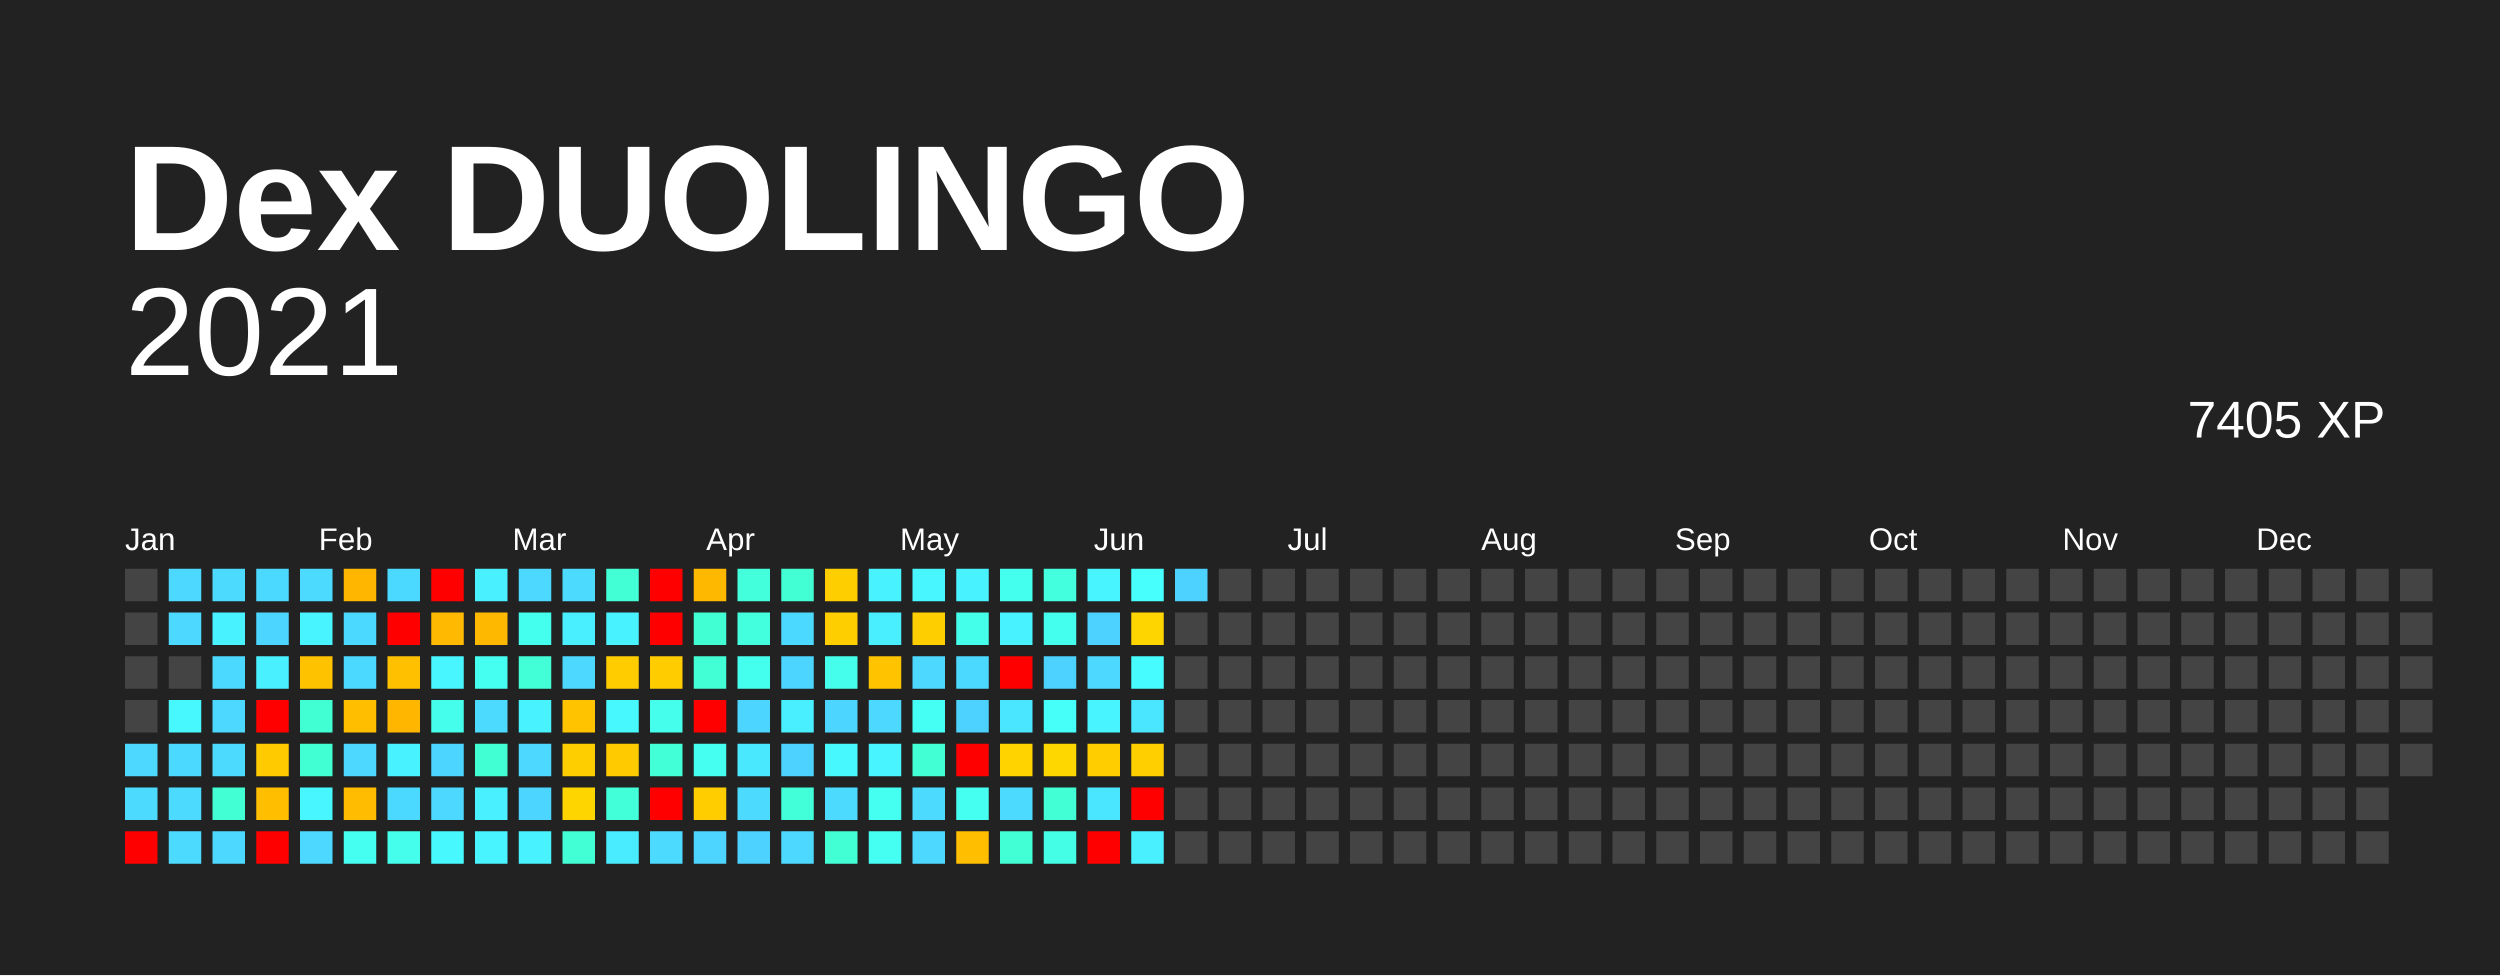
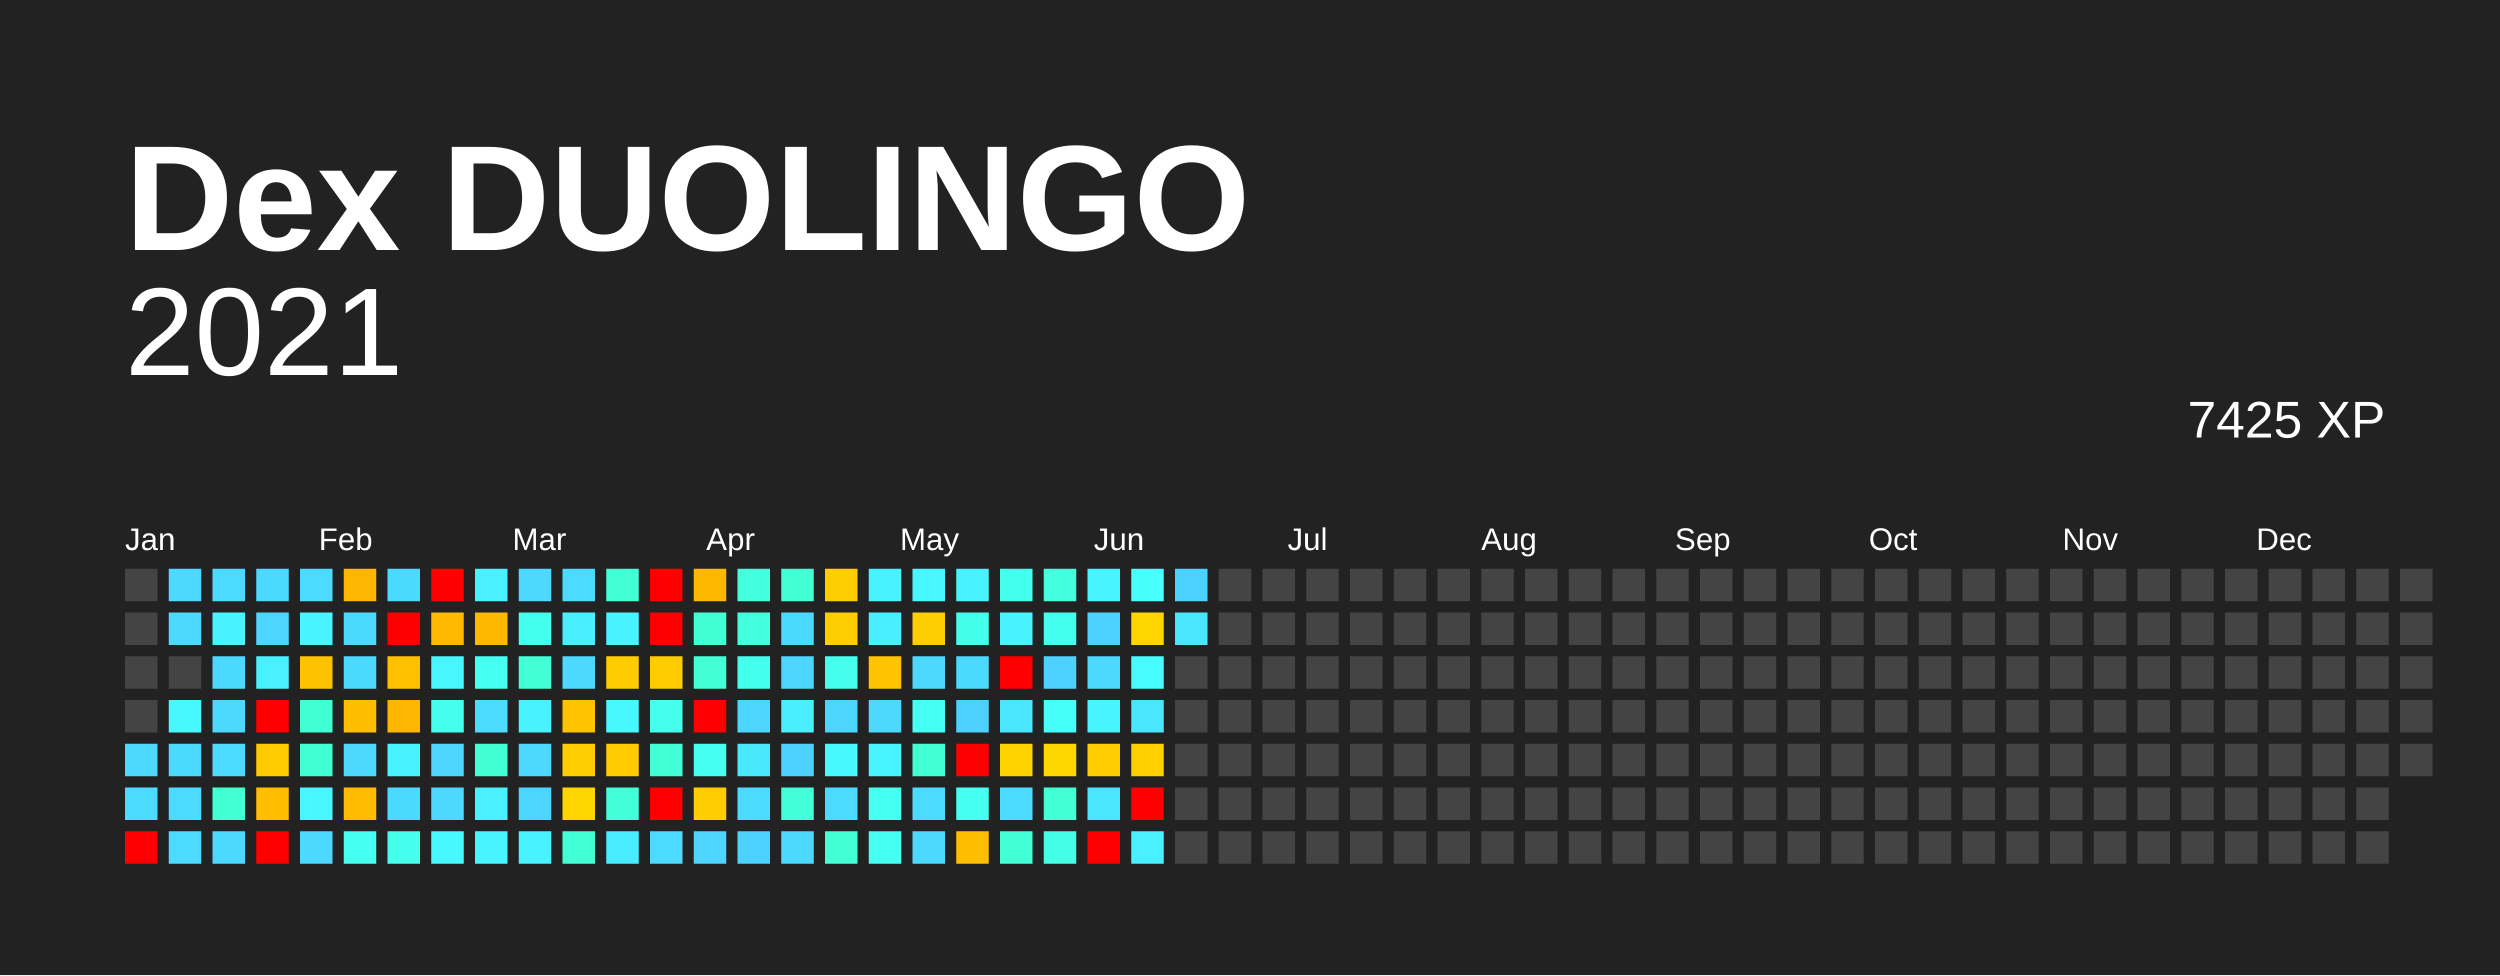
<svg xmlns="http://www.w3.org/2000/svg" baseProfile="full" height="78mm" version="1.1" viewBox="0,0,200,78" width="200mm">
  <defs />
  <rect fill="#222222" height="78" width="200" x="0" y="0" />
  <text fill="#FFFFFF" style="font-size:12px; font-family:Arial; font-weight:bold;" x="10" y="20">Dex DUOLINGO</text>
  <text alignment-baseline="hanging" fill="#FFFFFF" style="font-size:10.0px; font-family:Arial;" x="10" y="30">2021</text>
-   <text alignment-baseline="hanging" fill="#FFFFFF" style="font-size:4.125px; font-family:Arial;" x="175" y="35">7405 XP</text>
+   <text alignment-baseline="hanging" fill="#FFFFFF" style="font-size:4.125px; font-family:Arial;" x="175" y="35">7425 XP</text>
  <text fill="#FFFFFF" style="font-size:2.5px; font-family:Arial" x="10.0" y="44">Jan</text>
  <text fill="#FFFFFF" style="font-size:2.5px; font-family:Arial" x="25.5" y="44">Feb</text>
  <text fill="#FFFFFF" style="font-size:2.5px; font-family:Arial" x="41.0" y="44">Mar</text>
  <text fill="#FFFFFF" style="font-size:2.5px; font-family:Arial" x="56.5" y="44">Apr</text>
  <text fill="#FFFFFF" style="font-size:2.5px; font-family:Arial" x="72.0" y="44">May</text>
  <text fill="#FFFFFF" style="font-size:2.5px; font-family:Arial" x="87.5" y="44">Jun</text>
  <text fill="#FFFFFF" style="font-size:2.5px; font-family:Arial" x="103.0" y="44">Jul</text>
  <text fill="#FFFFFF" style="font-size:2.5px; font-family:Arial" x="118.5" y="44">Aug</text>
  <text fill="#FFFFFF" style="font-size:2.5px; font-family:Arial" x="134.0" y="44">Sep</text>
  <text fill="#FFFFFF" style="font-size:2.5px; font-family:Arial" x="149.5" y="44">Oct</text>
  <text fill="#FFFFFF" style="font-size:2.5px; font-family:Arial" x="165.0" y="44">Nov</text>
  <text fill="#FFFFFF" style="font-size:2.5px; font-family:Arial" x="180.5" y="44">Dec</text>
  <rect fill="#444444" height="2.6" width="2.6" x="10.0" y="45.5" />
  <rect fill="#444444" height="2.6" width="2.6" x="10.0" y="49.0" />
  <rect fill="#444444" height="2.6" width="2.6" x="10.0" y="52.5" />
  <rect fill="#444444" height="2.6" width="2.6" x="10.0" y="56.0" />
  <rect fill="#4cd8ff" height="2.6" width="2.6" x="10.0" y="59.5" />
  <rect fill="#4cdbff" height="2.6" width="2.6" x="10.0" y="63.0" />
  <rect fill="red" height="2.6" width="2.6" x="10.0" y="66.5" />
  <rect fill="#4cd8ff" height="2.6" width="2.6" x="13.5" y="45.5" />
  <rect fill="#4cd8ff" height="2.6" width="2.6" x="13.5" y="49.0" />
  <rect fill="#444444" height="2.6" width="2.6" x="13.5" y="52.5" />
  <rect fill="#48f8ff" height="2.6" width="2.6" x="13.5" y="56.0" />
  <rect fill="#4cd9ff" height="2.6" width="2.6" x="13.5" y="59.5" />
  <rect fill="#4cdbff" height="2.6" width="2.6" x="13.5" y="63.0" />
  <rect fill="#4cdbff" height="2.6" width="2.6" x="13.5" y="66.5" />
  <rect fill="#4cdbff" height="2.6" width="2.6" x="17.0" y="45.5" />
  <rect fill="#49f2ff" height="2.6" width="2.6" x="17.0" y="49.0" />
  <rect fill="#4cd9ff" height="2.6" width="2.6" x="17.0" y="52.5" />
  <rect fill="#4cd8ff" height="2.6" width="2.6" x="17.0" y="56.0" />
  <rect fill="#4cdbff" height="2.6" width="2.6" x="17.0" y="59.5" />
  <rect fill="#42ffd4" height="2.6" width="2.6" x="17.0" y="63.0" />
  <rect fill="#4cd8ff" height="2.6" width="2.6" x="17.0" y="66.5" />
  <rect fill="#4cd9ff" height="2.6" width="2.6" x="20.5" y="45.5" />
  <rect fill="#4cd6ff" height="2.6" width="2.6" x="20.5" y="49.0" />
  <rect fill="#49f0ff" height="2.6" width="2.6" x="20.5" y="52.5" />
  <rect fill="red" height="2.6" width="2.6" x="20.5" y="56.0" />
  <rect fill="#ffcb00" height="2.6" width="2.6" x="20.5" y="59.5" />
  <rect fill="#ffbe00" height="2.6" width="2.6" x="20.5" y="63.0" />
  <rect fill="red" height="2.6" width="2.6" x="20.5" y="66.5" />
  <rect fill="#4cdbff" height="2.6" width="2.6" x="24.0" y="45.5" />
  <rect fill="#48f4ff" height="2.6" width="2.6" x="24.0" y="49.0" />
  <rect fill="#ffc200" height="2.6" width="2.6" x="24.0" y="52.5" />
  <rect fill="#41ffd2" height="2.6" width="2.6" x="24.0" y="56.0" />
  <rect fill="#41ffd2" height="2.6" width="2.6" x="24.0" y="59.5" />
  <rect fill="#48f6ff" height="2.6" width="2.6" x="24.0" y="63.0" />
  <rect fill="#4cd8ff" height="2.6" width="2.6" x="24.0" y="66.5" />
  <rect fill="#ffb600" height="2.6" width="2.6" x="27.5" y="45.5" />
  <rect fill="#4cd9ff" height="2.6" width="2.6" x="27.5" y="49.0" />
  <rect fill="#4cd9ff" height="2.6" width="2.6" x="27.5" y="52.5" />
  <rect fill="#ffbe00" height="2.6" width="2.6" x="27.5" y="56.0" />
  <rect fill="#4cd8ff" height="2.6" width="2.6" x="27.5" y="59.5" />
  <rect fill="#ffbc00" height="2.6" width="2.6" x="27.5" y="63.0" />
  <rect fill="#45fff0" height="2.6" width="2.6" x="27.5" y="66.5" />
  <rect fill="#4cd9ff" height="2.6" width="2.6" x="31.0" y="45.5" />
  <rect fill="red" height="2.6" width="2.6" x="31.0" y="49.0" />
  <rect fill="#ffc000" height="2.6" width="2.6" x="31.0" y="52.5" />
  <rect fill="#ffb600" height="2.6" width="2.6" x="31.0" y="56.0" />
  <rect fill="#49f2ff" height="2.6" width="2.6" x="31.0" y="59.5" />
  <rect fill="#4cd9ff" height="2.6" width="2.6" x="31.0" y="63.0" />
  <rect fill="#45ffec" height="2.6" width="2.6" x="31.0" y="66.5" />
  <rect fill="red" height="2.6" width="2.6" x="34.5" y="45.5" />
  <rect fill="#ffb900" height="2.6" width="2.6" x="34.5" y="49.0" />
  <rect fill="#48f6ff" height="2.6" width="2.6" x="34.5" y="52.5" />
  <rect fill="#45ffec" height="2.6" width="2.6" x="34.5" y="56.0" />
  <rect fill="#4cd6ff" height="2.6" width="2.6" x="34.5" y="59.5" />
  <rect fill="#4cd8ff" height="2.6" width="2.6" x="34.5" y="63.0" />
  <rect fill="#48f8ff" height="2.6" width="2.6" x="34.5" y="66.5" />
  <rect fill="#49f0ff" height="2.6" width="2.6" x="38.0" y="45.5" />
  <rect fill="#ffb800" height="2.6" width="2.6" x="38.0" y="49.0" />
  <rect fill="#45fff0" height="2.6" width="2.6" x="38.0" y="52.5" />
  <rect fill="#4cdbff" height="2.6" width="2.6" x="38.0" y="56.0" />
  <rect fill="#41ffd2" height="2.6" width="2.6" x="38.0" y="59.5" />
  <rect fill="#49f0ff" height="2.6" width="2.6" x="38.0" y="63.0" />
  <rect fill="#48f4ff" height="2.6" width="2.6" x="38.0" y="66.5" />
  <rect fill="#4cd8ff" height="2.6" width="2.6" x="41.5" y="45.5" />
  <rect fill="#45ffee" height="2.6" width="2.6" x="41.5" y="49.0" />
  <rect fill="#42ffd8" height="2.6" width="2.6" x="41.5" y="52.5" />
  <rect fill="#49f2ff" height="2.6" width="2.6" x="41.5" y="56.0" />
  <rect fill="#4cd8ff" height="2.6" width="2.6" x="41.5" y="59.5" />
  <rect fill="#4cd6ff" height="2.6" width="2.6" x="41.5" y="63.0" />
  <rect fill="#49f2ff" height="2.6" width="2.6" x="41.5" y="66.5" />
  <rect fill="#4cdbff" height="2.6" width="2.6" x="45.0" y="45.5" />
  <rect fill="#49eeff" height="2.6" width="2.6" x="45.0" y="49.0" />
  <rect fill="#4cd8ff" height="2.6" width="2.6" x="45.0" y="52.5" />
  <rect fill="#ffc300" height="2.6" width="2.6" x="45.0" y="56.0" />
  <rect fill="#ffce00" height="2.6" width="2.6" x="45.0" y="59.5" />
  <rect fill="#ffd500" height="2.6" width="2.6" x="45.0" y="63.0" />
  <rect fill="#42ffd6" height="2.6" width="2.6" x="45.0" y="66.5" />
  <rect fill="#42ffd6" height="2.6" width="2.6" x="48.5" y="45.5" />
  <rect fill="#49f2ff" height="2.6" width="2.6" x="48.5" y="49.0" />
  <rect fill="#ffcc00" height="2.6" width="2.6" x="48.5" y="52.5" />
  <rect fill="#48f8ff" height="2.6" width="2.6" x="48.5" y="56.0" />
  <rect fill="#ffcb00" height="2.6" width="2.6" x="48.5" y="59.5" />
  <rect fill="#42ffda" height="2.6" width="2.6" x="48.5" y="63.0" />
  <rect fill="#49ecff" height="2.6" width="2.6" x="48.5" y="66.5" />
  <rect fill="red" height="2.6" width="2.6" x="52.0" y="45.5" />
  <rect fill="red" height="2.6" width="2.6" x="52.0" y="49.0" />
  <rect fill="#ffcc00" height="2.6" width="2.6" x="52.0" y="52.5" />
  <rect fill="#45ffec" height="2.6" width="2.6" x="52.0" y="56.0" />
  <rect fill="#42ffd8" height="2.6" width="2.6" x="52.0" y="59.5" />
  <rect fill="red" height="2.6" width="2.6" x="52.0" y="63.0" />
  <rect fill="#4cdbff" height="2.6" width="2.6" x="52.0" y="66.5" />
  <rect fill="#ffb800" height="2.6" width="2.6" x="55.5" y="45.5" />
  <rect fill="#41ffd2" height="2.6" width="2.6" x="55.5" y="49.0" />
  <rect fill="#42ffd6" height="2.6" width="2.6" x="55.5" y="52.5" />
  <rect fill="red" height="2.6" width="2.6" x="55.5" y="56.0" />
  <rect fill="#45fff0" height="2.6" width="2.6" x="55.5" y="59.5" />
  <rect fill="#ffcd00" height="2.6" width="2.6" x="55.5" y="63.0" />
  <rect fill="#4dd4ff" height="2.6" width="2.6" x="55.5" y="66.5" />
  <rect fill="#43ffdc" height="2.6" width="2.6" x="59.0" y="45.5" />
  <rect fill="#43ffde" height="2.6" width="2.6" x="59.0" y="49.0" />
  <rect fill="#45ffee" height="2.6" width="2.6" x="59.0" y="52.5" />
  <rect fill="#4cd6ff" height="2.6" width="2.6" x="59.0" y="56.0" />
  <rect fill="#4ae8ff" height="2.6" width="2.6" x="59.0" y="59.5" />
  <rect fill="#4cdbff" height="2.6" width="2.6" x="59.0" y="63.0" />
  <rect fill="#4dd2ff" height="2.6" width="2.6" x="59.0" y="66.5" />
  <rect fill="#42ffd4" height="2.6" width="2.6" x="62.5" y="45.5" />
  <rect fill="#4cd9ff" height="2.6" width="2.6" x="62.5" y="49.0" />
  <rect fill="#4cd6ff" height="2.6" width="2.6" x="62.5" y="52.5" />
  <rect fill="#49eeff" height="2.6" width="2.6" x="62.5" y="56.0" />
  <rect fill="#4dd2ff" height="2.6" width="2.6" x="62.5" y="59.5" />
  <rect fill="#42ffda" height="2.6" width="2.6" x="62.5" y="63.0" />
  <rect fill="#4cd8ff" height="2.6" width="2.6" x="62.5" y="66.5" />
  <rect fill="#ffce00" height="2.6" width="2.6" x="66.0" y="45.5" />
  <rect fill="#ffce00" height="2.6" width="2.6" x="66.0" y="49.0" />
  <rect fill="#45ffec" height="2.6" width="2.6" x="66.0" y="52.5" />
  <rect fill="#4cd6ff" height="2.6" width="2.6" x="66.0" y="56.0" />
  <rect fill="#48f8ff" height="2.6" width="2.6" x="66.0" y="59.5" />
  <rect fill="#4cdbff" height="2.6" width="2.6" x="66.0" y="63.0" />
  <rect fill="#42ffd4" height="2.6" width="2.6" x="66.0" y="66.5" />
  <rect fill="#49f2ff" height="2.6" width="2.6" x="69.5" y="45.5" />
  <rect fill="#49eeff" height="2.6" width="2.6" x="69.5" y="49.0" />
  <rect fill="#ffc300" height="2.6" width="2.6" x="69.5" y="52.5" />
  <rect fill="#4cd8ff" height="2.6" width="2.6" x="69.5" y="56.0" />
  <rect fill="#48f4ff" height="2.6" width="2.6" x="69.5" y="59.5" />
  <rect fill="#45fff0" height="2.6" width="2.6" x="69.5" y="63.0" />
  <rect fill="#45fff2" height="2.6" width="2.6" x="69.5" y="66.5" />
  <rect fill="#48f6ff" height="2.6" width="2.6" x="73.0" y="45.5" />
  <rect fill="#ffce00" height="2.6" width="2.6" x="73.0" y="49.0" />
  <rect fill="#4cd8ff" height="2.6" width="2.6" x="73.0" y="52.5" />
  <rect fill="#46fff4" height="2.6" width="2.6" x="73.0" y="56.0" />
  <rect fill="#42ffd4" height="2.6" width="2.6" x="73.0" y="59.5" />
  <rect fill="#4cdbff" height="2.6" width="2.6" x="73.0" y="63.0" />
  <rect fill="#4cd8ff" height="2.6" width="2.6" x="73.0" y="66.5" />
  <rect fill="#49f2ff" height="2.6" width="2.6" x="76.5" y="45.5" />
  <rect fill="#44ffea" height="2.6" width="2.6" x="76.5" y="49.0" />
  <rect fill="#4cd9ff" height="2.6" width="2.6" x="76.5" y="52.5" />
  <rect fill="#4dd2ff" height="2.6" width="2.6" x="76.5" y="56.0" />
  <rect fill="red" height="2.6" width="2.6" x="76.5" y="59.5" />
  <rect fill="#45fff0" height="2.6" width="2.6" x="76.5" y="63.0" />
  <rect fill="#ffbe00" height="2.6" width="2.6" x="76.5" y="66.5" />
  <rect fill="#45ffee" height="2.6" width="2.6" x="80.0" y="45.5" />
  <rect fill="#49f2ff" height="2.6" width="2.6" x="80.0" y="49.0" />
  <rect fill="red" height="2.6" width="2.6" x="80.0" y="52.5" />
  <rect fill="#4ae5ff" height="2.6" width="2.6" x="80.0" y="56.0" />
  <rect fill="#ffd300" height="2.6" width="2.6" x="80.0" y="59.5" />
  <rect fill="#4cdbff" height="2.6" width="2.6" x="80.0" y="63.0" />
  <rect fill="#42ffd6" height="2.6" width="2.6" x="80.0" y="66.5" />
  <rect fill="#43ffde" height="2.6" width="2.6" x="83.5" y="45.5" />
  <rect fill="#45ffee" height="2.6" width="2.6" x="83.5" y="49.0" />
  <rect fill="#4dd2ff" height="2.6" width="2.6" x="83.5" y="52.5" />
  <rect fill="#46fff8" height="2.6" width="2.6" x="83.5" y="56.0" />
  <rect fill="#ffd700" height="2.6" width="2.6" x="83.5" y="59.5" />
  <rect fill="#42ffd6" height="2.6" width="2.6" x="83.5" y="63.0" />
  <rect fill="#44ffe6" height="2.6" width="2.6" x="83.5" y="66.5" />
  <rect fill="#48f4ff" height="2.6" width="2.6" x="87.0" y="45.5" />
  <rect fill="#4dd2ff" height="2.6" width="2.6" x="87.0" y="49.0" />
  <rect fill="#4cd8ff" height="2.6" width="2.6" x="87.0" y="52.5" />
  <rect fill="#48f4ff" height="2.6" width="2.6" x="87.0" y="56.0" />
  <rect fill="#ffcd00" height="2.6" width="2.6" x="87.0" y="59.5" />
  <rect fill="#4ae5ff" height="2.6" width="2.6" x="87.0" y="63.0" />
  <rect fill="red" height="2.6" width="2.6" x="87.0" y="66.5" />
  <rect fill="#47fffc" height="2.6" width="2.6" x="90.5" y="45.5" />
  <rect fill="#ffd500" height="2.6" width="2.6" x="90.5" y="49.0" />
  <rect fill="#47fcff" height="2.6" width="2.6" x="90.5" y="52.5" />
  <rect fill="#4ae5ff" height="2.6" width="2.6" x="90.5" y="56.0" />
  <rect fill="#ffcf00" height="2.6" width="2.6" x="90.5" y="59.5" />
  <rect fill="red" height="2.6" width="2.6" x="90.5" y="63.0" />
  <rect fill="#49f0ff" height="2.6" width="2.6" x="90.5" y="66.5" />
  <rect fill="#4dd2ff" height="2.6" width="2.6" x="94.0" y="45.5" />
-   <rect fill="#444444" height="2.6" width="2.6" x="94.0" y="49.0" />
+   <rect fill="#4ae5ff" height="2.6" width="2.6" x="94.0" y="49.0" />
  <rect fill="#444444" height="2.6" width="2.6" x="94.0" y="52.5" />
  <rect fill="#444444" height="2.6" width="2.6" x="94.0" y="56.0" />
  <rect fill="#444444" height="2.6" width="2.6" x="94.0" y="59.5" />
  <rect fill="#444444" height="2.6" width="2.6" x="94.0" y="63.0" />
  <rect fill="#444444" height="2.6" width="2.6" x="94.0" y="66.5" />
  <rect fill="#444444" height="2.6" width="2.6" x="97.5" y="45.5" />
  <rect fill="#444444" height="2.6" width="2.6" x="97.5" y="49.0" />
  <rect fill="#444444" height="2.6" width="2.6" x="97.5" y="52.5" />
  <rect fill="#444444" height="2.6" width="2.6" x="97.5" y="56.0" />
  <rect fill="#444444" height="2.6" width="2.6" x="97.5" y="59.5" />
  <rect fill="#444444" height="2.6" width="2.6" x="97.5" y="63.0" />
  <rect fill="#444444" height="2.6" width="2.6" x="97.5" y="66.5" />
  <rect fill="#444444" height="2.6" width="2.6" x="101.0" y="45.5" />
  <rect fill="#444444" height="2.6" width="2.6" x="101.0" y="49.0" />
  <rect fill="#444444" height="2.6" width="2.6" x="101.0" y="52.5" />
  <rect fill="#444444" height="2.6" width="2.6" x="101.0" y="56.0" />
  <rect fill="#444444" height="2.6" width="2.6" x="101.0" y="59.5" />
  <rect fill="#444444" height="2.6" width="2.6" x="101.0" y="63.0" />
  <rect fill="#444444" height="2.6" width="2.6" x="101.0" y="66.5" />
  <rect fill="#444444" height="2.6" width="2.6" x="104.5" y="45.5" />
  <rect fill="#444444" height="2.6" width="2.6" x="104.5" y="49.0" />
  <rect fill="#444444" height="2.6" width="2.6" x="104.5" y="52.5" />
  <rect fill="#444444" height="2.6" width="2.6" x="104.5" y="56.0" />
  <rect fill="#444444" height="2.6" width="2.6" x="104.5" y="59.5" />
  <rect fill="#444444" height="2.6" width="2.6" x="104.5" y="63.0" />
  <rect fill="#444444" height="2.6" width="2.6" x="104.5" y="66.5" />
  <rect fill="#444444" height="2.6" width="2.6" x="108.0" y="45.5" />
  <rect fill="#444444" height="2.6" width="2.6" x="108.0" y="49.0" />
  <rect fill="#444444" height="2.6" width="2.6" x="108.0" y="52.5" />
  <rect fill="#444444" height="2.6" width="2.6" x="108.0" y="56.0" />
  <rect fill="#444444" height="2.6" width="2.6" x="108.0" y="59.5" />
  <rect fill="#444444" height="2.6" width="2.6" x="108.0" y="63.0" />
  <rect fill="#444444" height="2.6" width="2.6" x="108.0" y="66.5" />
  <rect fill="#444444" height="2.6" width="2.6" x="111.5" y="45.5" />
  <rect fill="#444444" height="2.6" width="2.6" x="111.5" y="49.0" />
  <rect fill="#444444" height="2.6" width="2.6" x="111.5" y="52.5" />
  <rect fill="#444444" height="2.6" width="2.6" x="111.5" y="56.0" />
  <rect fill="#444444" height="2.6" width="2.6" x="111.5" y="59.5" />
  <rect fill="#444444" height="2.6" width="2.6" x="111.5" y="63.0" />
  <rect fill="#444444" height="2.6" width="2.6" x="111.5" y="66.5" />
  <rect fill="#444444" height="2.6" width="2.6" x="115.0" y="45.5" />
  <rect fill="#444444" height="2.6" width="2.6" x="115.0" y="49.0" />
  <rect fill="#444444" height="2.6" width="2.6" x="115.0" y="52.5" />
  <rect fill="#444444" height="2.6" width="2.6" x="115.0" y="56.0" />
  <rect fill="#444444" height="2.6" width="2.6" x="115.0" y="59.5" />
  <rect fill="#444444" height="2.6" width="2.6" x="115.0" y="63.0" />
  <rect fill="#444444" height="2.6" width="2.6" x="115.0" y="66.5" />
  <rect fill="#444444" height="2.6" width="2.6" x="118.5" y="45.5" />
  <rect fill="#444444" height="2.6" width="2.6" x="118.5" y="49.0" />
  <rect fill="#444444" height="2.6" width="2.6" x="118.5" y="52.5" />
  <rect fill="#444444" height="2.6" width="2.6" x="118.5" y="56.0" />
  <rect fill="#444444" height="2.6" width="2.6" x="118.5" y="59.5" />
  <rect fill="#444444" height="2.6" width="2.6" x="118.5" y="63.0" />
  <rect fill="#444444" height="2.6" width="2.6" x="118.5" y="66.5" />
  <rect fill="#444444" height="2.6" width="2.6" x="122.0" y="45.5" />
  <rect fill="#444444" height="2.6" width="2.6" x="122.0" y="49.0" />
  <rect fill="#444444" height="2.6" width="2.6" x="122.0" y="52.5" />
  <rect fill="#444444" height="2.6" width="2.6" x="122.0" y="56.0" />
  <rect fill="#444444" height="2.6" width="2.6" x="122.0" y="59.5" />
  <rect fill="#444444" height="2.6" width="2.6" x="122.0" y="63.0" />
  <rect fill="#444444" height="2.6" width="2.6" x="122.0" y="66.5" />
  <rect fill="#444444" height="2.6" width="2.6" x="125.5" y="45.5" />
  <rect fill="#444444" height="2.6" width="2.6" x="125.5" y="49.0" />
  <rect fill="#444444" height="2.6" width="2.6" x="125.5" y="52.5" />
  <rect fill="#444444" height="2.6" width="2.6" x="125.5" y="56.0" />
  <rect fill="#444444" height="2.6" width="2.6" x="125.5" y="59.5" />
  <rect fill="#444444" height="2.6" width="2.6" x="125.5" y="63.0" />
  <rect fill="#444444" height="2.6" width="2.6" x="125.5" y="66.5" />
  <rect fill="#444444" height="2.6" width="2.6" x="129.0" y="45.5" />
  <rect fill="#444444" height="2.6" width="2.6" x="129.0" y="49.0" />
  <rect fill="#444444" height="2.6" width="2.6" x="129.0" y="52.5" />
  <rect fill="#444444" height="2.6" width="2.6" x="129.0" y="56.0" />
  <rect fill="#444444" height="2.6" width="2.6" x="129.0" y="59.5" />
  <rect fill="#444444" height="2.6" width="2.6" x="129.0" y="63.0" />
  <rect fill="#444444" height="2.6" width="2.6" x="129.0" y="66.5" />
  <rect fill="#444444" height="2.6" width="2.6" x="132.5" y="45.5" />
  <rect fill="#444444" height="2.6" width="2.6" x="132.5" y="49.0" />
  <rect fill="#444444" height="2.6" width="2.6" x="132.5" y="52.5" />
  <rect fill="#444444" height="2.6" width="2.6" x="132.5" y="56.0" />
  <rect fill="#444444" height="2.6" width="2.6" x="132.5" y="59.5" />
  <rect fill="#444444" height="2.6" width="2.6" x="132.5" y="63.0" />
  <rect fill="#444444" height="2.6" width="2.6" x="132.5" y="66.5" />
  <rect fill="#444444" height="2.6" width="2.6" x="136.0" y="45.5" />
  <rect fill="#444444" height="2.6" width="2.6" x="136.0" y="49.0" />
  <rect fill="#444444" height="2.6" width="2.6" x="136.0" y="52.5" />
  <rect fill="#444444" height="2.6" width="2.6" x="136.0" y="56.0" />
  <rect fill="#444444" height="2.6" width="2.6" x="136.0" y="59.5" />
  <rect fill="#444444" height="2.6" width="2.6" x="136.0" y="63.0" />
  <rect fill="#444444" height="2.6" width="2.6" x="136.0" y="66.5" />
  <rect fill="#444444" height="2.6" width="2.6" x="139.5" y="45.5" />
  <rect fill="#444444" height="2.6" width="2.6" x="139.5" y="49.0" />
  <rect fill="#444444" height="2.6" width="2.6" x="139.5" y="52.5" />
  <rect fill="#444444" height="2.6" width="2.6" x="139.5" y="56.0" />
  <rect fill="#444444" height="2.6" width="2.6" x="139.5" y="59.5" />
  <rect fill="#444444" height="2.6" width="2.6" x="139.5" y="63.0" />
  <rect fill="#444444" height="2.6" width="2.6" x="139.5" y="66.5" />
  <rect fill="#444444" height="2.6" width="2.6" x="143.0" y="45.5" />
  <rect fill="#444444" height="2.6" width="2.6" x="143.0" y="49.0" />
  <rect fill="#444444" height="2.6" width="2.6" x="143.0" y="52.5" />
  <rect fill="#444444" height="2.6" width="2.6" x="143.0" y="56.0" />
  <rect fill="#444444" height="2.6" width="2.6" x="143.0" y="59.5" />
  <rect fill="#444444" height="2.6" width="2.6" x="143.0" y="63.0" />
  <rect fill="#444444" height="2.6" width="2.6" x="143.0" y="66.5" />
  <rect fill="#444444" height="2.6" width="2.6" x="146.5" y="45.5" />
  <rect fill="#444444" height="2.6" width="2.6" x="146.5" y="49.0" />
  <rect fill="#444444" height="2.6" width="2.6" x="146.5" y="52.5" />
  <rect fill="#444444" height="2.6" width="2.6" x="146.5" y="56.0" />
  <rect fill="#444444" height="2.6" width="2.6" x="146.5" y="59.5" />
  <rect fill="#444444" height="2.6" width="2.6" x="146.5" y="63.0" />
  <rect fill="#444444" height="2.6" width="2.6" x="146.5" y="66.5" />
  <rect fill="#444444" height="2.6" width="2.6" x="150.0" y="45.5" />
  <rect fill="#444444" height="2.6" width="2.6" x="150.0" y="49.0" />
  <rect fill="#444444" height="2.6" width="2.6" x="150.0" y="52.5" />
  <rect fill="#444444" height="2.6" width="2.6" x="150.0" y="56.0" />
  <rect fill="#444444" height="2.6" width="2.6" x="150.0" y="59.5" />
  <rect fill="#444444" height="2.6" width="2.6" x="150.0" y="63.0" />
  <rect fill="#444444" height="2.6" width="2.6" x="150.0" y="66.5" />
  <rect fill="#444444" height="2.6" width="2.6" x="153.5" y="45.5" />
  <rect fill="#444444" height="2.6" width="2.6" x="153.5" y="49.0" />
  <rect fill="#444444" height="2.6" width="2.6" x="153.5" y="52.5" />
  <rect fill="#444444" height="2.6" width="2.6" x="153.5" y="56.0" />
  <rect fill="#444444" height="2.6" width="2.6" x="153.5" y="59.5" />
  <rect fill="#444444" height="2.6" width="2.6" x="153.5" y="63.0" />
  <rect fill="#444444" height="2.6" width="2.6" x="153.5" y="66.5" />
  <rect fill="#444444" height="2.6" width="2.6" x="157.0" y="45.5" />
  <rect fill="#444444" height="2.6" width="2.6" x="157.0" y="49.0" />
  <rect fill="#444444" height="2.6" width="2.6" x="157.0" y="52.5" />
  <rect fill="#444444" height="2.6" width="2.6" x="157.0" y="56.0" />
  <rect fill="#444444" height="2.6" width="2.6" x="157.0" y="59.5" />
  <rect fill="#444444" height="2.6" width="2.6" x="157.0" y="63.0" />
  <rect fill="#444444" height="2.6" width="2.6" x="157.0" y="66.5" />
  <rect fill="#444444" height="2.6" width="2.6" x="160.5" y="45.5" />
  <rect fill="#444444" height="2.6" width="2.6" x="160.5" y="49.0" />
  <rect fill="#444444" height="2.6" width="2.6" x="160.5" y="52.5" />
  <rect fill="#444444" height="2.6" width="2.6" x="160.5" y="56.0" />
  <rect fill="#444444" height="2.6" width="2.6" x="160.5" y="59.5" />
  <rect fill="#444444" height="2.6" width="2.6" x="160.5" y="63.0" />
  <rect fill="#444444" height="2.6" width="2.6" x="160.5" y="66.5" />
  <rect fill="#444444" height="2.6" width="2.6" x="164.0" y="45.5" />
  <rect fill="#444444" height="2.6" width="2.6" x="164.0" y="49.0" />
  <rect fill="#444444" height="2.6" width="2.6" x="164.0" y="52.5" />
  <rect fill="#444444" height="2.6" width="2.6" x="164.0" y="56.0" />
  <rect fill="#444444" height="2.6" width="2.6" x="164.0" y="59.5" />
  <rect fill="#444444" height="2.6" width="2.6" x="164.0" y="63.0" />
  <rect fill="#444444" height="2.6" width="2.6" x="164.0" y="66.5" />
  <rect fill="#444444" height="2.6" width="2.6" x="167.5" y="45.5" />
  <rect fill="#444444" height="2.6" width="2.6" x="167.5" y="49.0" />
  <rect fill="#444444" height="2.6" width="2.6" x="167.5" y="52.5" />
  <rect fill="#444444" height="2.6" width="2.6" x="167.5" y="56.0" />
  <rect fill="#444444" height="2.6" width="2.6" x="167.5" y="59.5" />
  <rect fill="#444444" height="2.6" width="2.6" x="167.5" y="63.0" />
  <rect fill="#444444" height="2.6" width="2.6" x="167.5" y="66.5" />
  <rect fill="#444444" height="2.6" width="2.6" x="171.0" y="45.5" />
  <rect fill="#444444" height="2.6" width="2.6" x="171.0" y="49.0" />
  <rect fill="#444444" height="2.6" width="2.6" x="171.0" y="52.5" />
  <rect fill="#444444" height="2.6" width="2.6" x="171.0" y="56.0" />
  <rect fill="#444444" height="2.6" width="2.6" x="171.0" y="59.5" />
  <rect fill="#444444" height="2.6" width="2.6" x="171.0" y="63.0" />
  <rect fill="#444444" height="2.6" width="2.6" x="171.0" y="66.5" />
  <rect fill="#444444" height="2.6" width="2.6" x="174.5" y="45.5" />
  <rect fill="#444444" height="2.6" width="2.6" x="174.5" y="49.0" />
  <rect fill="#444444" height="2.6" width="2.6" x="174.5" y="52.5" />
  <rect fill="#444444" height="2.6" width="2.6" x="174.5" y="56.0" />
  <rect fill="#444444" height="2.6" width="2.6" x="174.5" y="59.5" />
  <rect fill="#444444" height="2.6" width="2.6" x="174.5" y="63.0" />
  <rect fill="#444444" height="2.6" width="2.6" x="174.5" y="66.5" />
  <rect fill="#444444" height="2.6" width="2.6" x="178.0" y="45.5" />
  <rect fill="#444444" height="2.6" width="2.6" x="178.0" y="49.0" />
  <rect fill="#444444" height="2.6" width="2.6" x="178.0" y="52.5" />
  <rect fill="#444444" height="2.6" width="2.6" x="178.0" y="56.0" />
  <rect fill="#444444" height="2.6" width="2.6" x="178.0" y="59.5" />
  <rect fill="#444444" height="2.6" width="2.6" x="178.0" y="63.0" />
  <rect fill="#444444" height="2.6" width="2.6" x="178.0" y="66.5" />
  <rect fill="#444444" height="2.6" width="2.6" x="181.5" y="45.5" />
  <rect fill="#444444" height="2.6" width="2.6" x="181.5" y="49.0" />
  <rect fill="#444444" height="2.6" width="2.6" x="181.5" y="52.5" />
  <rect fill="#444444" height="2.6" width="2.6" x="181.5" y="56.0" />
  <rect fill="#444444" height="2.6" width="2.6" x="181.5" y="59.5" />
  <rect fill="#444444" height="2.6" width="2.6" x="181.5" y="63.0" />
  <rect fill="#444444" height="2.6" width="2.6" x="181.5" y="66.5" />
  <rect fill="#444444" height="2.6" width="2.6" x="185.0" y="45.5" />
  <rect fill="#444444" height="2.6" width="2.6" x="185.0" y="49.0" />
  <rect fill="#444444" height="2.6" width="2.6" x="185.0" y="52.5" />
  <rect fill="#444444" height="2.6" width="2.6" x="185.0" y="56.0" />
  <rect fill="#444444" height="2.6" width="2.6" x="185.0" y="59.5" />
  <rect fill="#444444" height="2.6" width="2.6" x="185.0" y="63.0" />
  <rect fill="#444444" height="2.6" width="2.6" x="185.0" y="66.5" />
  <rect fill="#444444" height="2.6" width="2.6" x="188.5" y="45.5" />
  <rect fill="#444444" height="2.6" width="2.6" x="188.5" y="49.0" />
  <rect fill="#444444" height="2.6" width="2.6" x="188.5" y="52.5" />
  <rect fill="#444444" height="2.6" width="2.6" x="188.5" y="56.0" />
  <rect fill="#444444" height="2.6" width="2.6" x="188.5" y="59.5" />
  <rect fill="#444444" height="2.6" width="2.6" x="188.5" y="63.0" />
  <rect fill="#444444" height="2.6" width="2.6" x="188.5" y="66.5" />
  <rect fill="#444444" height="2.6" width="2.6" x="192.0" y="45.5" />
  <rect fill="#444444" height="2.6" width="2.6" x="192.0" y="49.0" />
  <rect fill="#444444" height="2.6" width="2.6" x="192.0" y="52.5" />
  <rect fill="#444444" height="2.6" width="2.6" x="192.0" y="56.0" />
  <rect fill="#444444" height="2.6" width="2.6" x="192.0" y="59.5" />
</svg>
